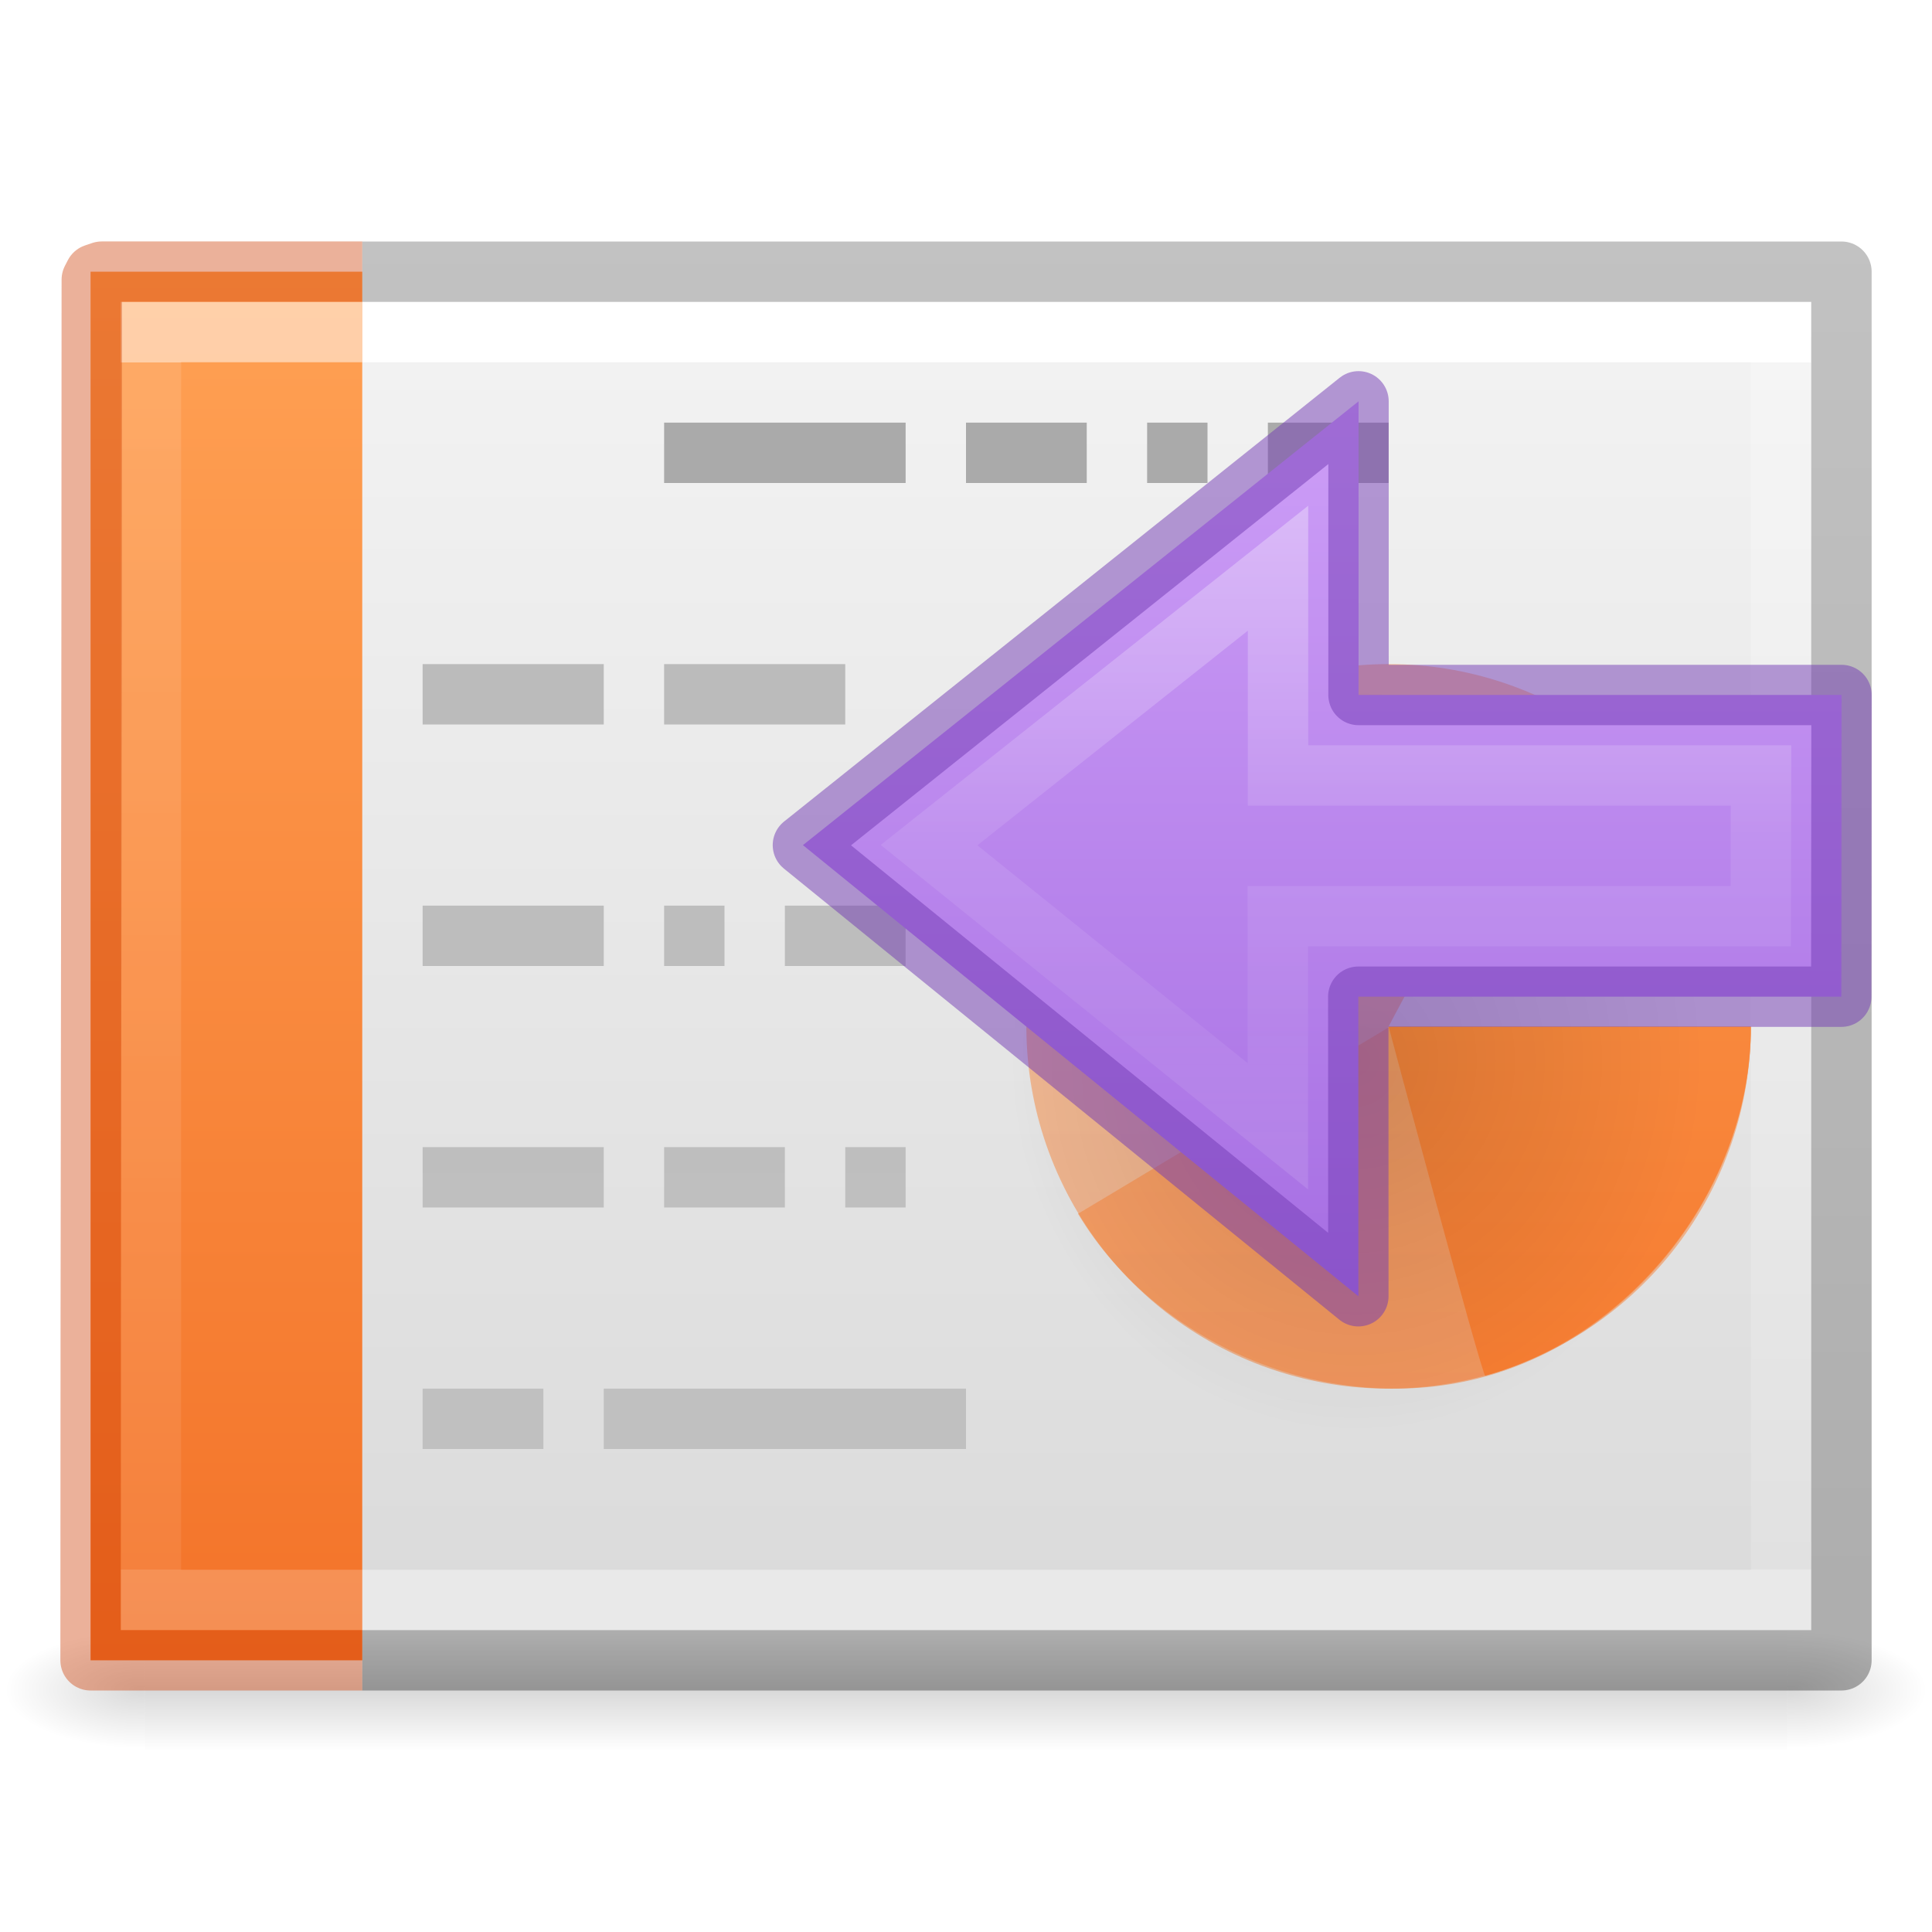
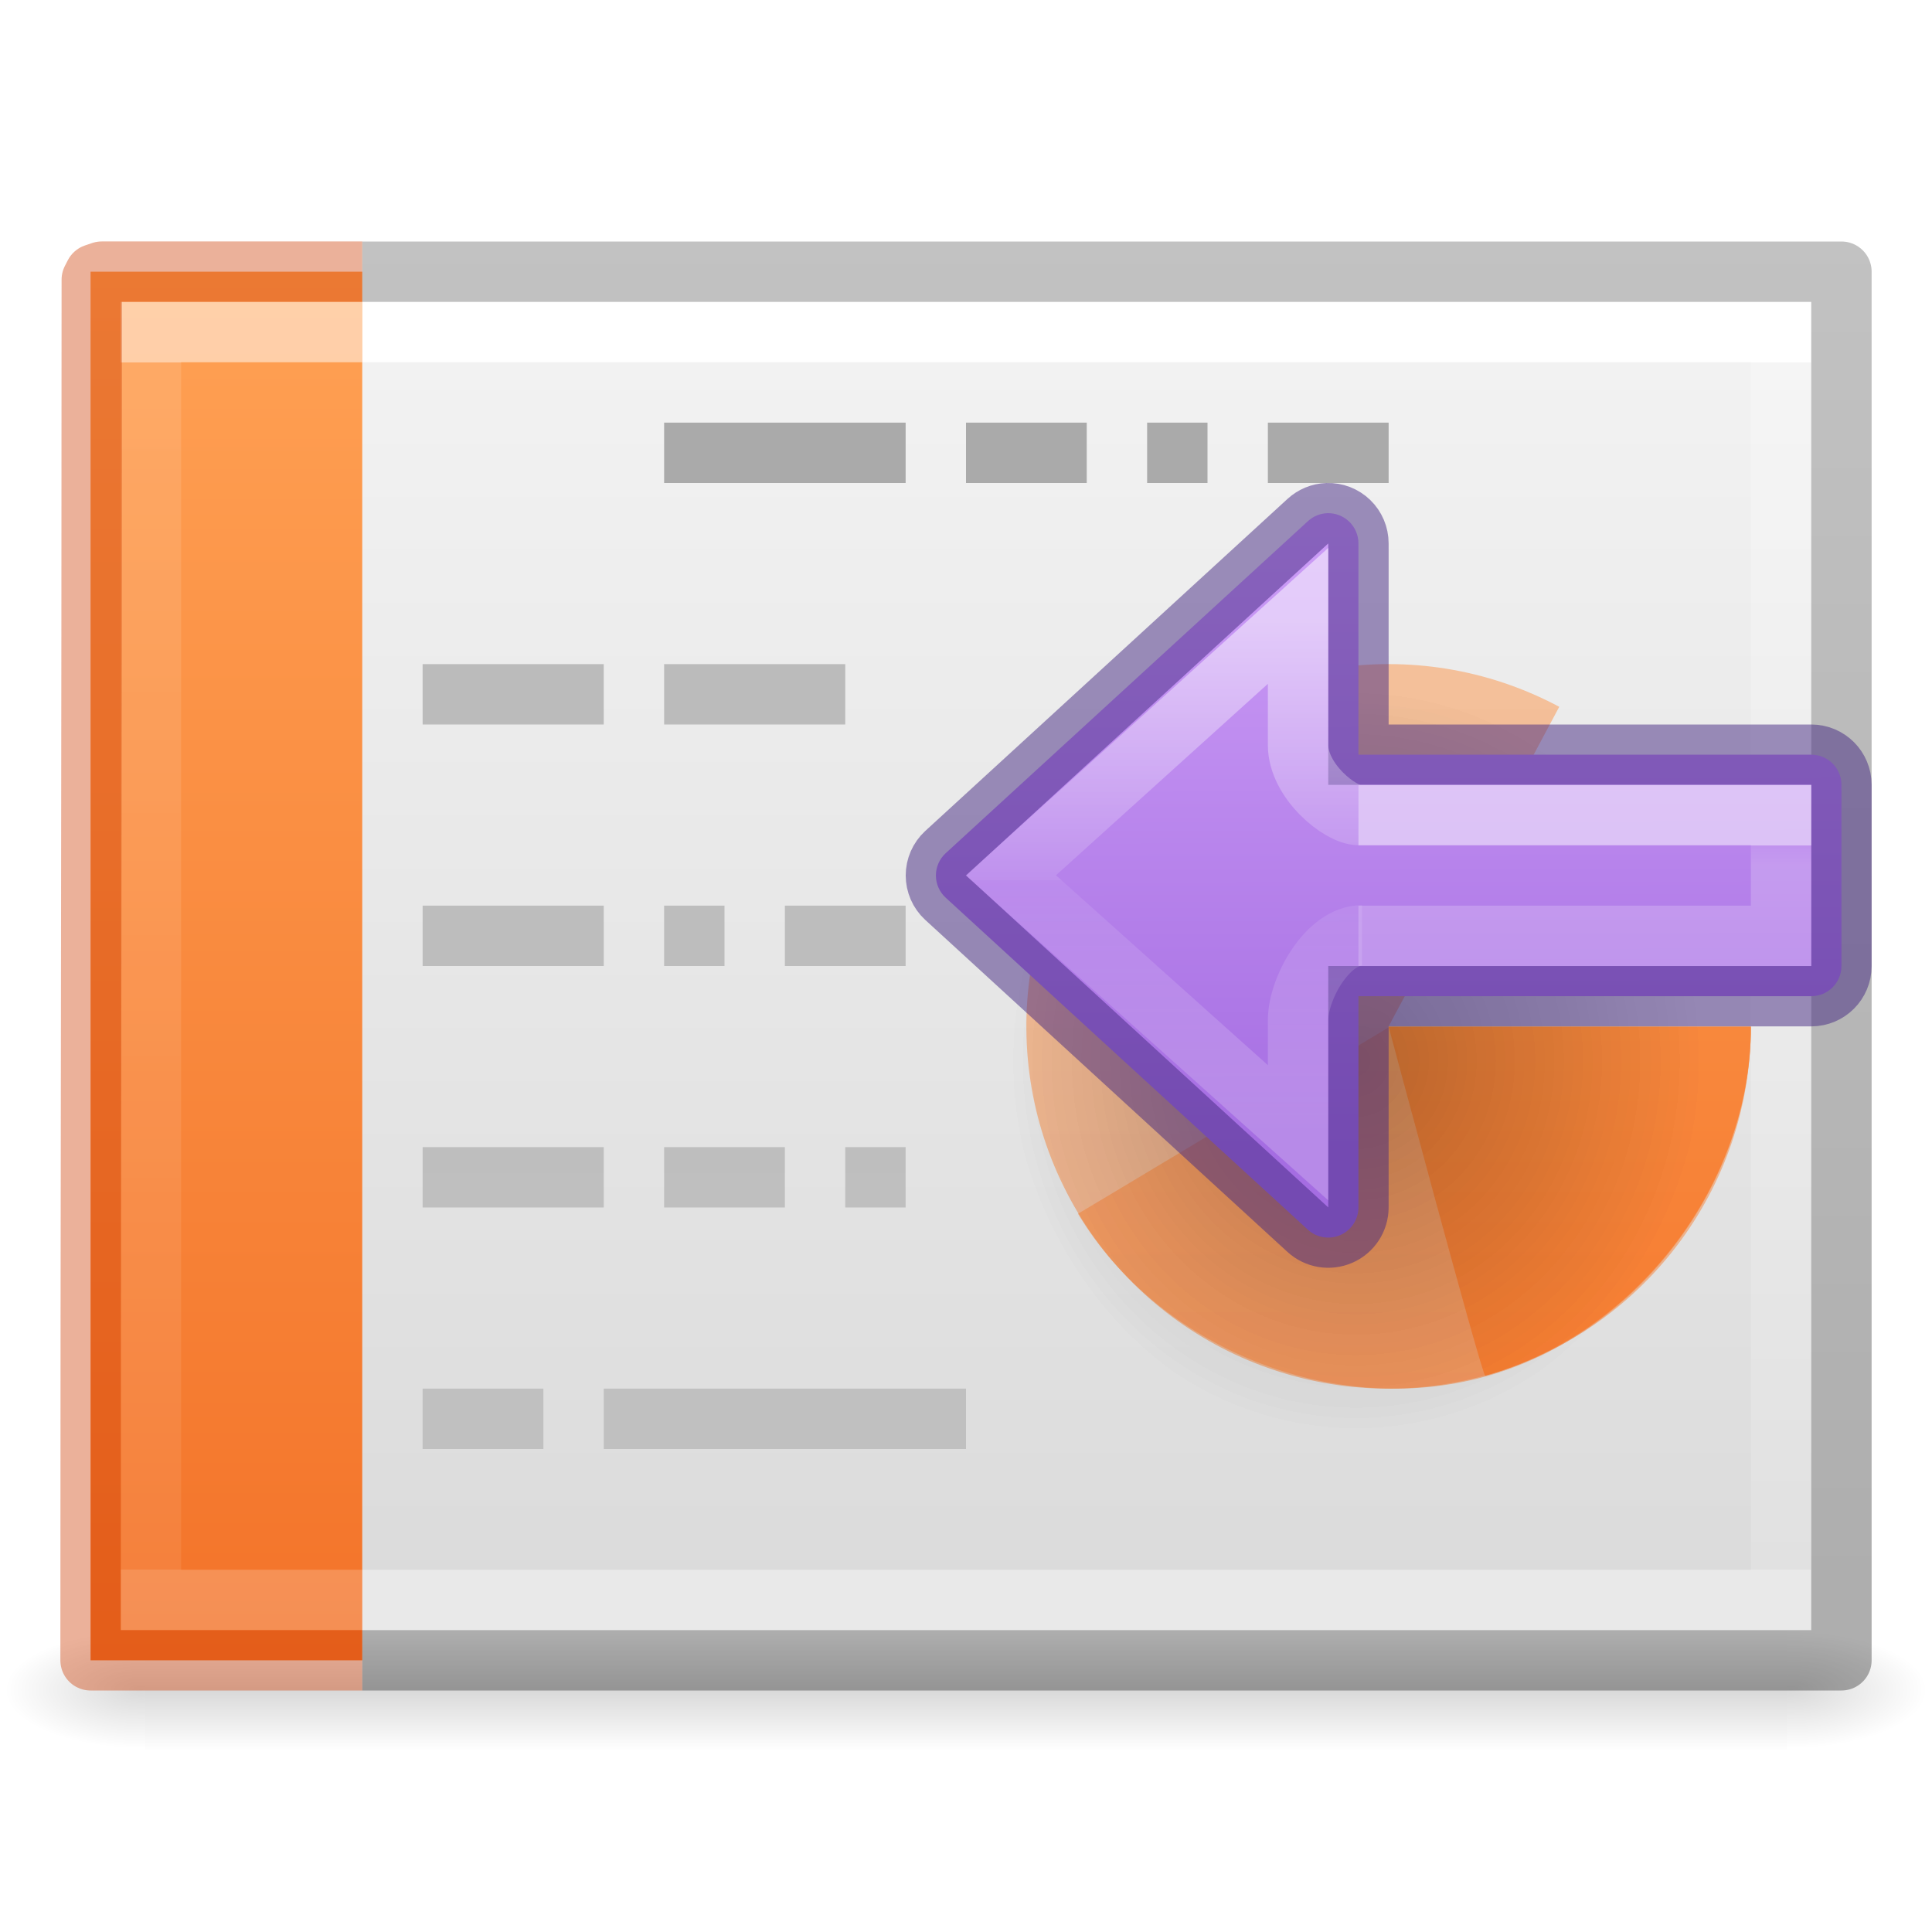
<svg xmlns="http://www.w3.org/2000/svg" xmlns:xlink="http://www.w3.org/1999/xlink" height="32" width="32">
-   <linearGradient id="a" gradientTransform="matrix(0 -.5372 -.57682 0 50.01 35.63)" gradientUnits="userSpaceOnUse" x1="40.958" x2="18.681" y1="46.971" y2="46.971">
-     <stop offset="0" stop-color="#fff" />
-     <stop offset=".45" stop-color="#fff" stop-opacity=".235" />
-     <stop offset=".65" stop-color="#fff" stop-opacity=".157" />
-     <stop offset="1" stop-color="#fff" stop-opacity=".392" />
+   <linearGradient id="a">
+     <stop offset="0" />
+     <stop offset="1" stop-opacity="0" />
  </linearGradient>
-   <linearGradient id="b" gradientUnits="userSpaceOnUse" x1="22.036" x2="22.036" y1="6.683" y2="21.791">
+   <radialGradient id="b" cx="24.837" cy="36.421" gradientTransform="matrix(-.27598 0 0 -.29583 24.336 32.584)" gradientUnits="userSpaceOnUse" r="15.645" xlink:href="#a" />
+   <linearGradient id="c" gradientUnits="userSpaceOnUse" x1="21.984" x2="22" y1="8.504" y2="19">
    <stop offset="0" stop-color="#cd9ef7" />
    <stop offset="1" stop-color="#a56de2" />
  </linearGradient>
-   <linearGradient id="c">
-     <stop offset="0" />
-     <stop offset="1" stop-opacity="0" />
+   <linearGradient id="d" gradientTransform="matrix(.4395311 0 0 .2500027 17.79926 11.96455)" gradientUnits="userSpaceOnUse" x1="5.032" x2="5.032" y1="28.672" y2="29.672">
+     <stop offset="0" stop-color="#fff" />
+     <stop offset="0" stop-color="#fff" stop-opacity=".235" />
+     <stop offset="1" stop-color="#fff" stop-opacity=".392" />
  </linearGradient>
-   <radialGradient id="d" cx="24.837" cy="36.421" gradientTransform="matrix(-.3679724 0 0 -.394439 31.59992 31.93522)" gradientUnits="userSpaceOnUse" r="15.645" xlink:href="#c" />
-   <linearGradient id="e">
+   <linearGradient id="e" gradientTransform="matrix(.517199 0 0 .4786778 17.59994 5.640756)" gradientUnits="userSpaceOnUse" x1="-2.521" x2="-2.521" y1="22.402" y2="35.269">
+     <stop offset="0" stop-color="#fff" />
+     <stop offset=".52" stop-color="#fff" stop-opacity=".235" />
+     <stop offset=".52" stop-color="#fff" stop-opacity=".157" />
+     <stop offset="1" stop-color="#fff" stop-opacity=".392" />
+   </linearGradient>
+   <linearGradient id="f" xlink:href="#a" />
+   <radialGradient id="g" cx="24.837" cy="36.421" gradientTransform="matrix(-.3679724 0 0 -.394439 31.59992 31.93522)" gradientUnits="userSpaceOnUse" r="15.645" xlink:href="#f" />
+   <linearGradient id="h">
    <stop offset="0" stop-color="#fff" />
    <stop offset="0" stop-color="#fff" stop-opacity=".235" />
    <stop offset="1" stop-color="#fff" stop-opacity=".157" />
    <stop offset="1" stop-color="#fff" stop-opacity=".392" />
  </linearGradient>
-   <linearGradient id="f" xlink:href="#c" />
-   <linearGradient id="g" gradientTransform="matrix(.72973 0 0 .56757 -1.515 2.378)" gradientUnits="userSpaceOnUse" x1="24.001" x2="24.001" xlink:href="#e" y1="6.381" y2="41.619" />
-   <linearGradient id="h" gradientTransform="matrix(.8 0 0 .47802 -3.2 3.794)" gradientUnits="userSpaceOnUse" x1="25.132" x2="25.132" y1=".985" y2="47.013">
+   <linearGradient id="i" xlink:href="#f" />
+   <linearGradient id="j" gradientTransform="matrix(.72973 0 0 .56757 -1.515 2.378)" gradientUnits="userSpaceOnUse" x1="24.001" x2="24.001" xlink:href="#h" y1="6.381" y2="41.619" />
+   <linearGradient id="k" gradientTransform="matrix(.8 0 0 .47802 -3.2 3.794)" gradientUnits="userSpaceOnUse" x1="25.132" x2="25.132" y1=".985" y2="47.013">
    <stop offset="0" stop-color="#f4f4f4" />
    <stop offset="1" stop-color="#dbdbdb" />
  </linearGradient>
-   <radialGradient id="i" cx="605.714" cy="486.648" gradientTransform="matrix(.01928 0 0 .00824 17.982 23.98)" gradientUnits="userSpaceOnUse" r="117.143" xlink:href="#f" />
-   <radialGradient id="j" cx="605.714" cy="486.648" gradientTransform="matrix(-.01928 0 0 .00824 14.018 23.98)" gradientUnits="userSpaceOnUse" r="117.143" xlink:href="#f" />
-   <linearGradient id="k" gradientTransform="matrix(.05633 0 0 .00824 -4.36 23.98)" gradientUnits="userSpaceOnUse" x1="302.857" x2="302.857" y1="366.648" y2="609.505">
+   <radialGradient id="l" cx="605.714" cy="486.648" gradientTransform="matrix(.01928 0 0 .00824 17.982 23.98)" gradientUnits="userSpaceOnUse" r="117.143" xlink:href="#i" />
+   <radialGradient id="m" cx="605.714" cy="486.648" gradientTransform="matrix(-.01928 0 0 .00824 14.018 23.98)" gradientUnits="userSpaceOnUse" r="117.143" xlink:href="#i" />
+   <linearGradient id="n" gradientTransform="matrix(.05633 0 0 .00824 -4.36 23.98)" gradientUnits="userSpaceOnUse" x1="302.857" x2="302.857" y1="366.648" y2="609.505">
    <stop offset="0" stop-opacity="0" />
    <stop offset=".5" />
    <stop offset="1" stop-opacity="0" />
  </linearGradient>
-   <linearGradient id="l" gradientTransform="matrix(.66892 0 0 .56757 -1.18 2.378)" gradientUnits="userSpaceOnUse" x1="9.61" x2="9.61" xlink:href="#e" y1="6.395" y2="41.619" />
-   <linearGradient id="m" gradientTransform="matrix(1.33942 0 0 -1.98263 -11.354 93.863)" gradientUnits="userSpaceOnUse" x1="22.004" x2="22.004" y1="63.218" y2="25.647">
+   <linearGradient id="o" gradientTransform="matrix(.66892 0 0 .56757 -1.18 2.378)" gradientUnits="userSpaceOnUse" x1="9.61" x2="9.61" xlink:href="#h" y1="6.395" y2="41.619" />
+   <linearGradient id="p" gradientTransform="matrix(1.33942 0 0 -1.98263 -11.354 93.863)" gradientUnits="userSpaceOnUse" x1="22.004" x2="22.004" y1="63.218" y2="25.647">
    <stop offset="0" stop-color="#aaa" />
    <stop offset="1" stop-color="#c8c8c8" />
  </linearGradient>
-   <linearGradient id="n" gradientTransform="matrix(.74052 0 0 .4677 46.925 2.682)" gradientUnits="userSpaceOnUse" x1="-51.786" x2="-51.786" y1="50.786" y2="2.906">
+   <linearGradient id="q" gradientTransform="matrix(.74052 0 0 .4677 46.925 2.682)" gradientUnits="userSpaceOnUse" x1="-51.786" x2="-51.786" y1="50.786" y2="2.906">
    <stop offset="0" stop-opacity=".318" />
    <stop offset="1" stop-opacity=".24" />
  </linearGradient>
-   <linearGradient id="o" gradientUnits="userSpaceOnUse" x1="4.334" x2="4.334" y1="4.526" y2="27.474">
+   <linearGradient id="r" gradientUnits="userSpaceOnUse" x1="4.334" x2="4.334" y1="4.526" y2="27.474">
    <stop offset="0" stop-color="#ffa154" />
    <stop offset="1" stop-color="#f37329" />
  </linearGradient>
-   <path d="m2.4 27h27.2v2h-27.2z" fill="url(#k)" opacity=".15" />
-   <path d="m2.4 27v2c-.993.004-2.4-.448-2.4-1s1.108-1 2.4-1z" fill="url(#j)" opacity=".15" />
-   <path d="m29.6 27v2c.993.004 2.4-.448 2.4-1s-1.108-1-2.4-1z" fill="url(#i)" opacity=".15" />
-   <path d="m2 5h28v22h-28z" fill="url(#h)" />
-   <path d="m29.5 26.5h-27v-21h27z" fill="none" stroke="url(#g)" stroke-linecap="round" />
-   <path d="m6 27.5h-4.5v-23h4.5" fill="url(#o)" />
-   <path d="m5.5 26.5h-3v-21h3" fill="none" opacity=".5" stroke="url(#l)" stroke-linecap="square" />
+   <path d="m2.4 27h27.2v2h-27.2z" fill="url(#n)" opacity=".15" />
+   <path d="m2.4 27v2c-.993.004-2.4-.448-2.4-1s1.108-1 2.4-1z" fill="url(#m)" opacity=".15" />
+   <path d="m29.6 27v2c.993.004 2.4-.448 2.4-1s-1.108-1-2.4-1z" fill="url(#l)" opacity=".15" />
+   <path d="m2 5h28v22h-28z" fill="url(#k)" />
+   <path d="m29.5 26.5h-27v-21h27z" fill="none" stroke="url(#j)" stroke-linecap="round" />
+   <path d="m6 27.5h-4.5v-23h4.5" fill="url(#r)" />
+   <path d="m5.5 26.5h-3v-21h3" fill="none" opacity=".5" stroke="url(#o)" stroke-linecap="square" />
  <path d="m11 7.5h4m1 0h2m1 0h1m1 0h2" fill="none" stroke="#aaa" />
-   <path d="m7 24v-1h2v1zm3 0v-1h6v1zm-3-4v-1h3v1zm4 0v-1h2v1zm3 0v-1h1v1zm-7-4v-1h3v1zm4 0v-1h1v1zm2 0v-1h2v1zm-6-4v-1h3v1zm4 0v-1h3v1z" fill="url(#m)" />
-   <path d="m29 17a6 6 0 1 1 -3.174-5.293l-2.826 5.293z" fill="url(#o)" opacity=".5" />
-   <path d="m29 17.017c0 2.602-1.892 5.09-4.4 5.783-2.506.694-5.407-.466-6.745-2.697-.01.01 5.145-3.086 5.145-3.086z" fill="url(#o)" opacity=".5" />
-   <path d="m6 27.5h24.5v-23h-24.5" fill="none" stroke="url(#n)" stroke-linejoin="round" />
+   <path d="m7 24v-1h2v1zm3 0v-1h6v1zm-3-4v-1h3v1zm4 0v-1h2v1zm3 0v-1h1v1zm-7-4v-1h3v1zm4 0v-1h1v1zm2 0v-1h2v1zm-6-4v-1h3v1zm4 0v-1h3v1z" fill="url(#p)" />
+   <path d="m29 17a6 6 0 1 1 -3.174-5.293l-2.826 5.293z" fill="url(#r)" opacity=".5" />
+   <path d="m29 17.017c0 2.602-1.892 5.09-4.4 5.783-2.506.694-5.407-.466-6.745-2.697-.01.01 5.145-3.086 5.145-3.086z" fill="url(#r)" opacity=".5" />
+   <path d="m6 27.5h24.5v-23h-24.5" fill="none" stroke="url(#q)" stroke-linejoin="round" />
  <path d="m6 27.5h-4.5c0-7.093.02-15.35.02-22.868l.048-.093.118-.04h4.314" fill="none" opacity=".4" stroke="#cc3b02" stroke-linejoin="round" />
-   <path d="m29 17.004c0 2.6-1.892 5.088-4.4 5.782-.058-.01-1.6-5.782-1.6-5.782z" fill="url(#o)" />
-   <path d="m16.699 17.234c0-8.231 11.512-8.231 11.515 0 0 3.407-2.573 6.507-5.753 6.507-3.177 0-5.76-3.1-5.76-6.507z" fill="url(#d)" fill-rule="evenodd" opacity=".141" stroke-width="1.333" />
-   <path d="m22.499 21.47-9.2-7.472 9.203-7.351v4.864h8l-.004 4.997h-8z" display="block" fill="url(#b)" stroke-width="1.333" />
-   <g fill="none" stroke-width=".75" transform="matrix(1.33333 0 0 1.33333 -.848 -11.51)">
-     <path d="m16.51 22.624-4.333-3.493 4.335-3.44v2.575h6l-.003 1.748h-6z" display="block" opacity=".401" stroke="url(#a)" stroke-miterlimit="7" />
-     <path d="m17.51 24.735-6.9-5.604 6.902-5.513v3.648h6l-.003 3.748h-6z" opacity=".5" stroke="#7239b3" stroke-linejoin="round" />
+   <path d="m29 17.004c0 2.6-1.892 5.088-4.4 5.782-.058-.01-1.6-5.782-1.6-5.782z" fill="url(#r)" />
+   <path d="m16.699 17.234c0-8.231 11.512-8.231 11.515 0 0 3.407-2.573 6.507-5.753 6.507-3.177 0-5.76-3.1-5.76-6.507z" fill="url(#g)" fill-rule="evenodd" opacity=".141" stroke-width="1.333" />
+   <g transform="matrix(1.33333 0 0 1.33333 -.848 -11.51)">
+     <path d="m13.16 21.558c0-6.173 8.634-6.173 8.636 0 0 2.555-1.93 4.88-4.315 4.88-2.383 0-4.32-2.325-4.32-4.88z" fill="url(#b)" fill-rule="evenodd" opacity=".141" />
+     <path d="m21.984 8.5a.5.5 0 0 0 -.322.133l-6 5.5a.5.5 0 0 0 0 .734l6 5.5a.5.5 0 0 0 .838-.367v-3.5h7.5c.277 0 .5-.223.5-.5v-3c0-.277-.223-.5-.5-.5h-7.5v-3.5a.5.5 0 0 0 -.516-.5z" fill="url(#c)" stroke="#452981" stroke-opacity=".502" transform="matrix(.7500019 0 0 .7500019 .636002 8.632522)" />
+     <g fill="none">
+       <path d="m17.511 20.258h5.25v-1.5h-5.25" opacity=".5" stroke="url(#d)" stroke-width=".75" />
+       <path d="m17.555 20.252c-.426 0-.794.658-.794 1.054v1.398l-3.568-3.197 3.568-3.224v1.604c0 .45.524.87.75.87" opacity=".5" stroke="url(#e)" stroke-width=".75" />
+     </g>
  </g>
</svg>
